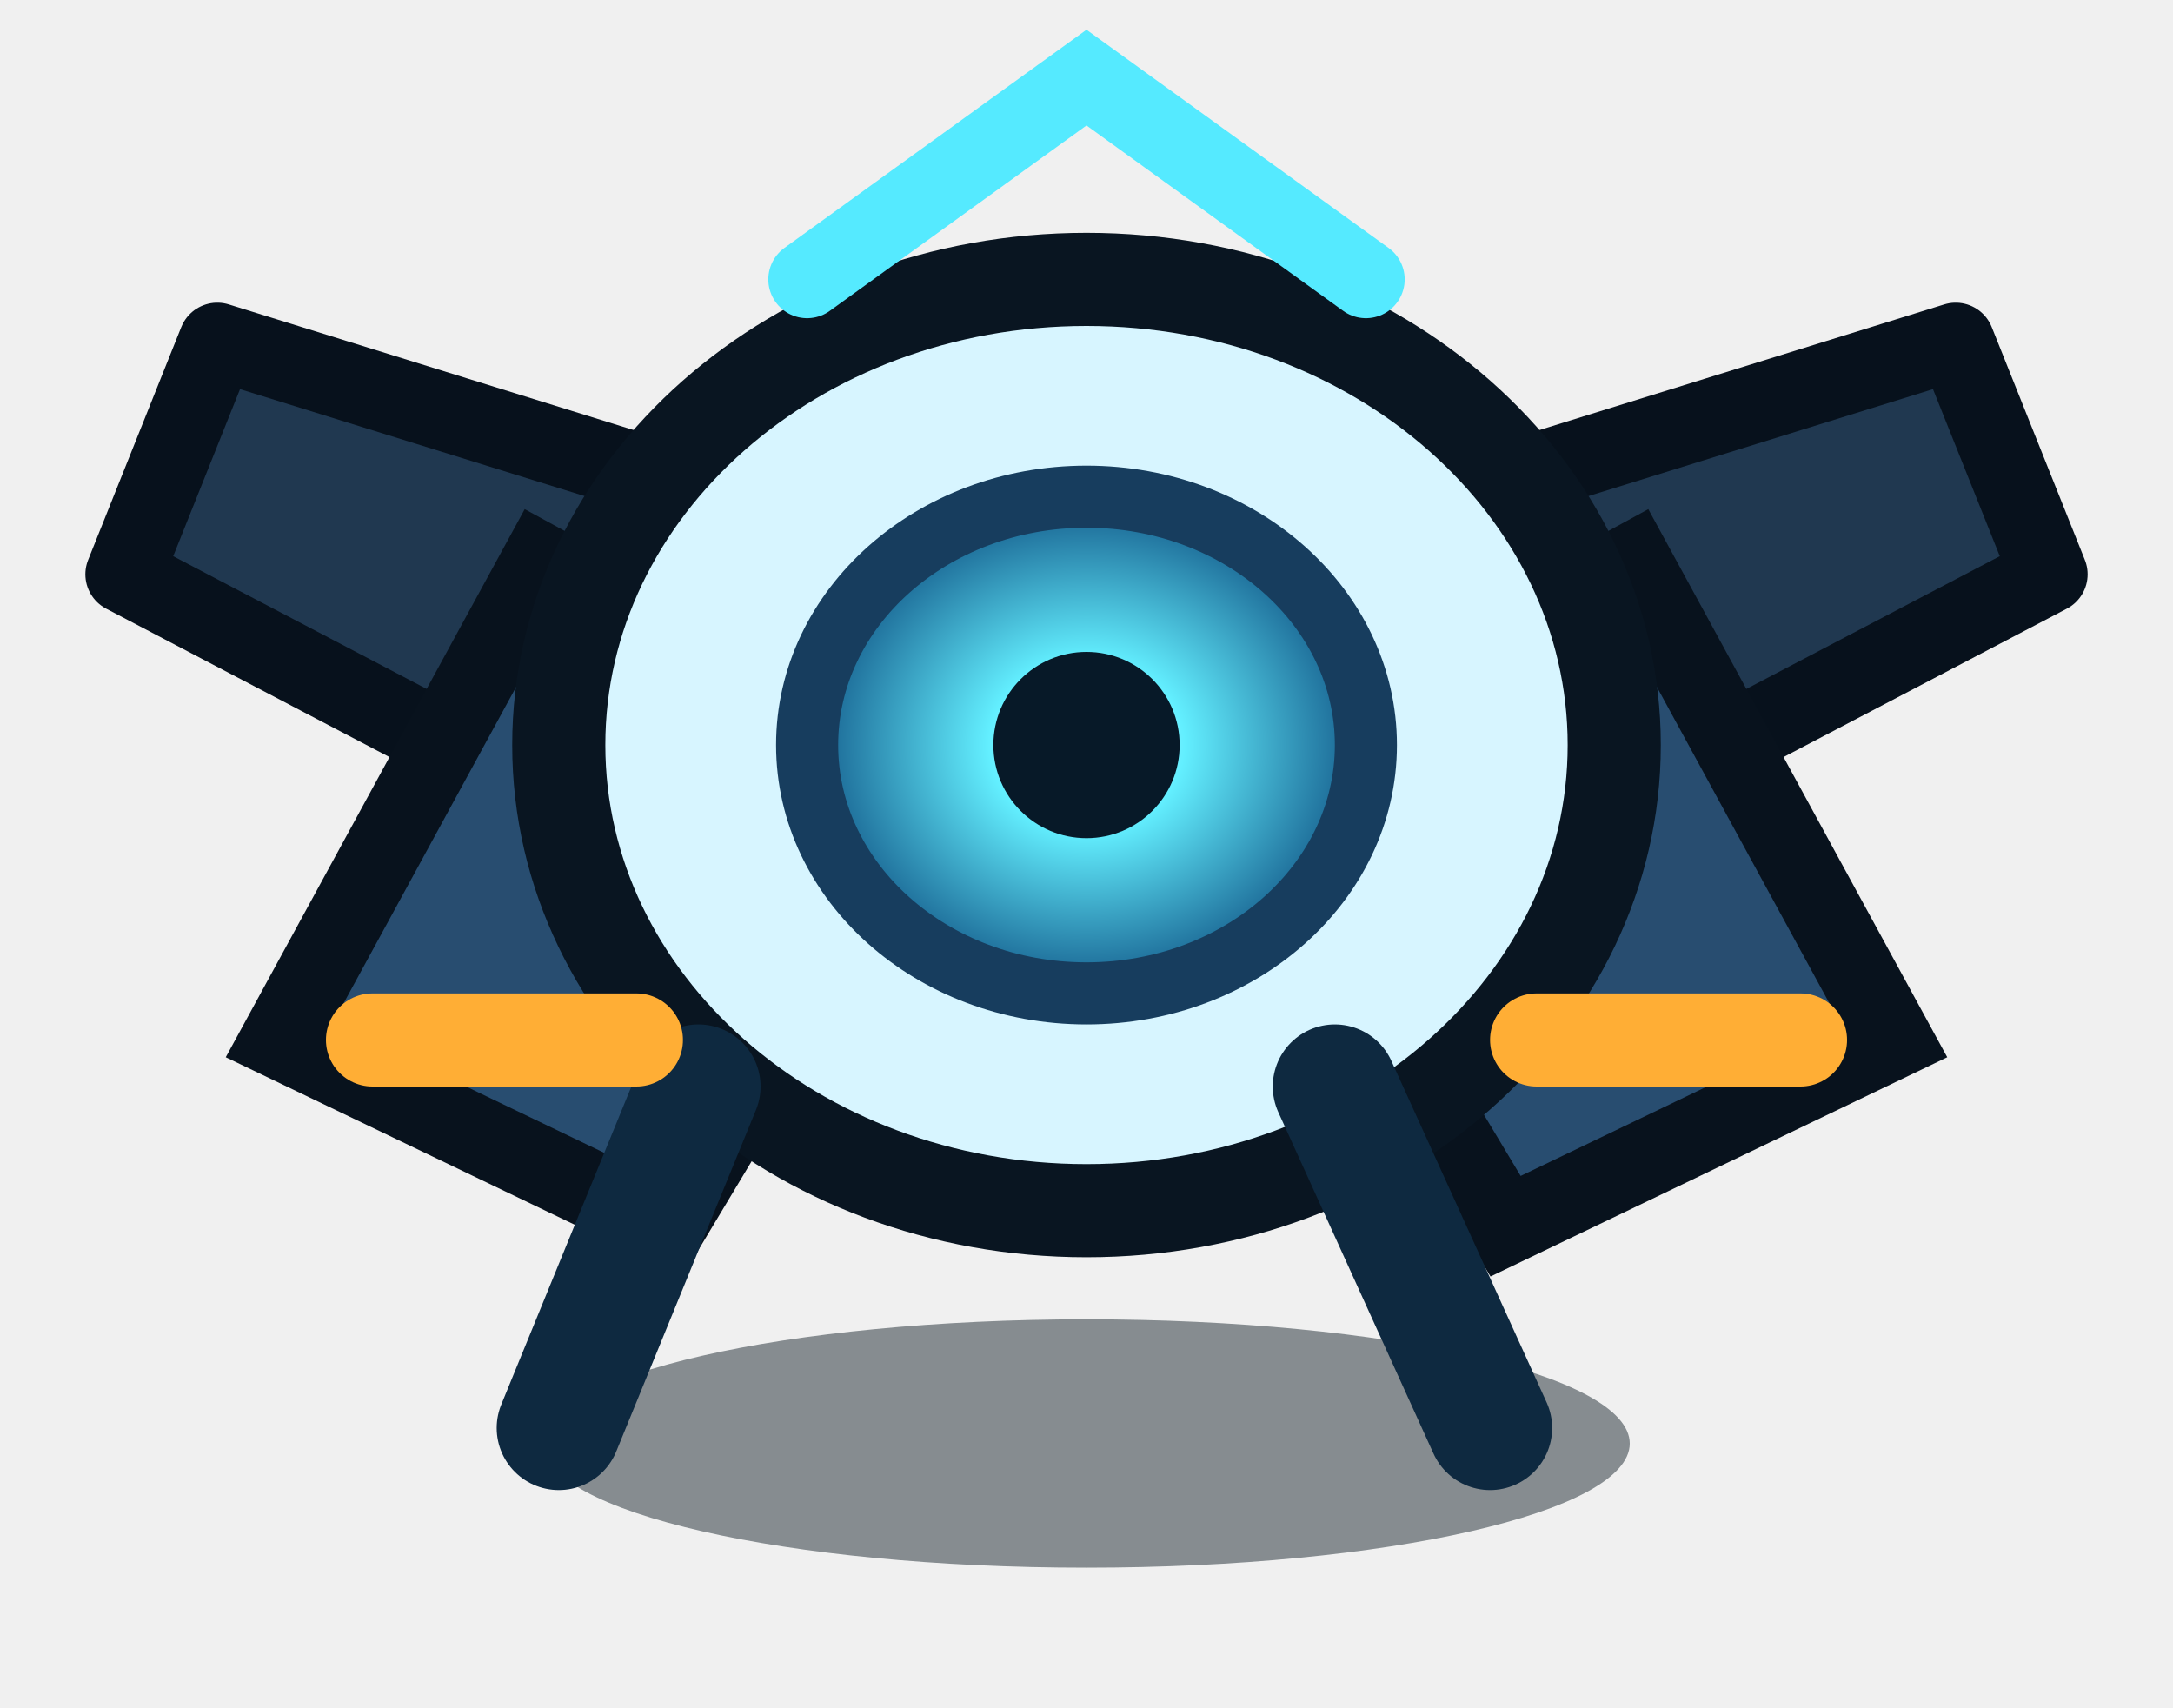
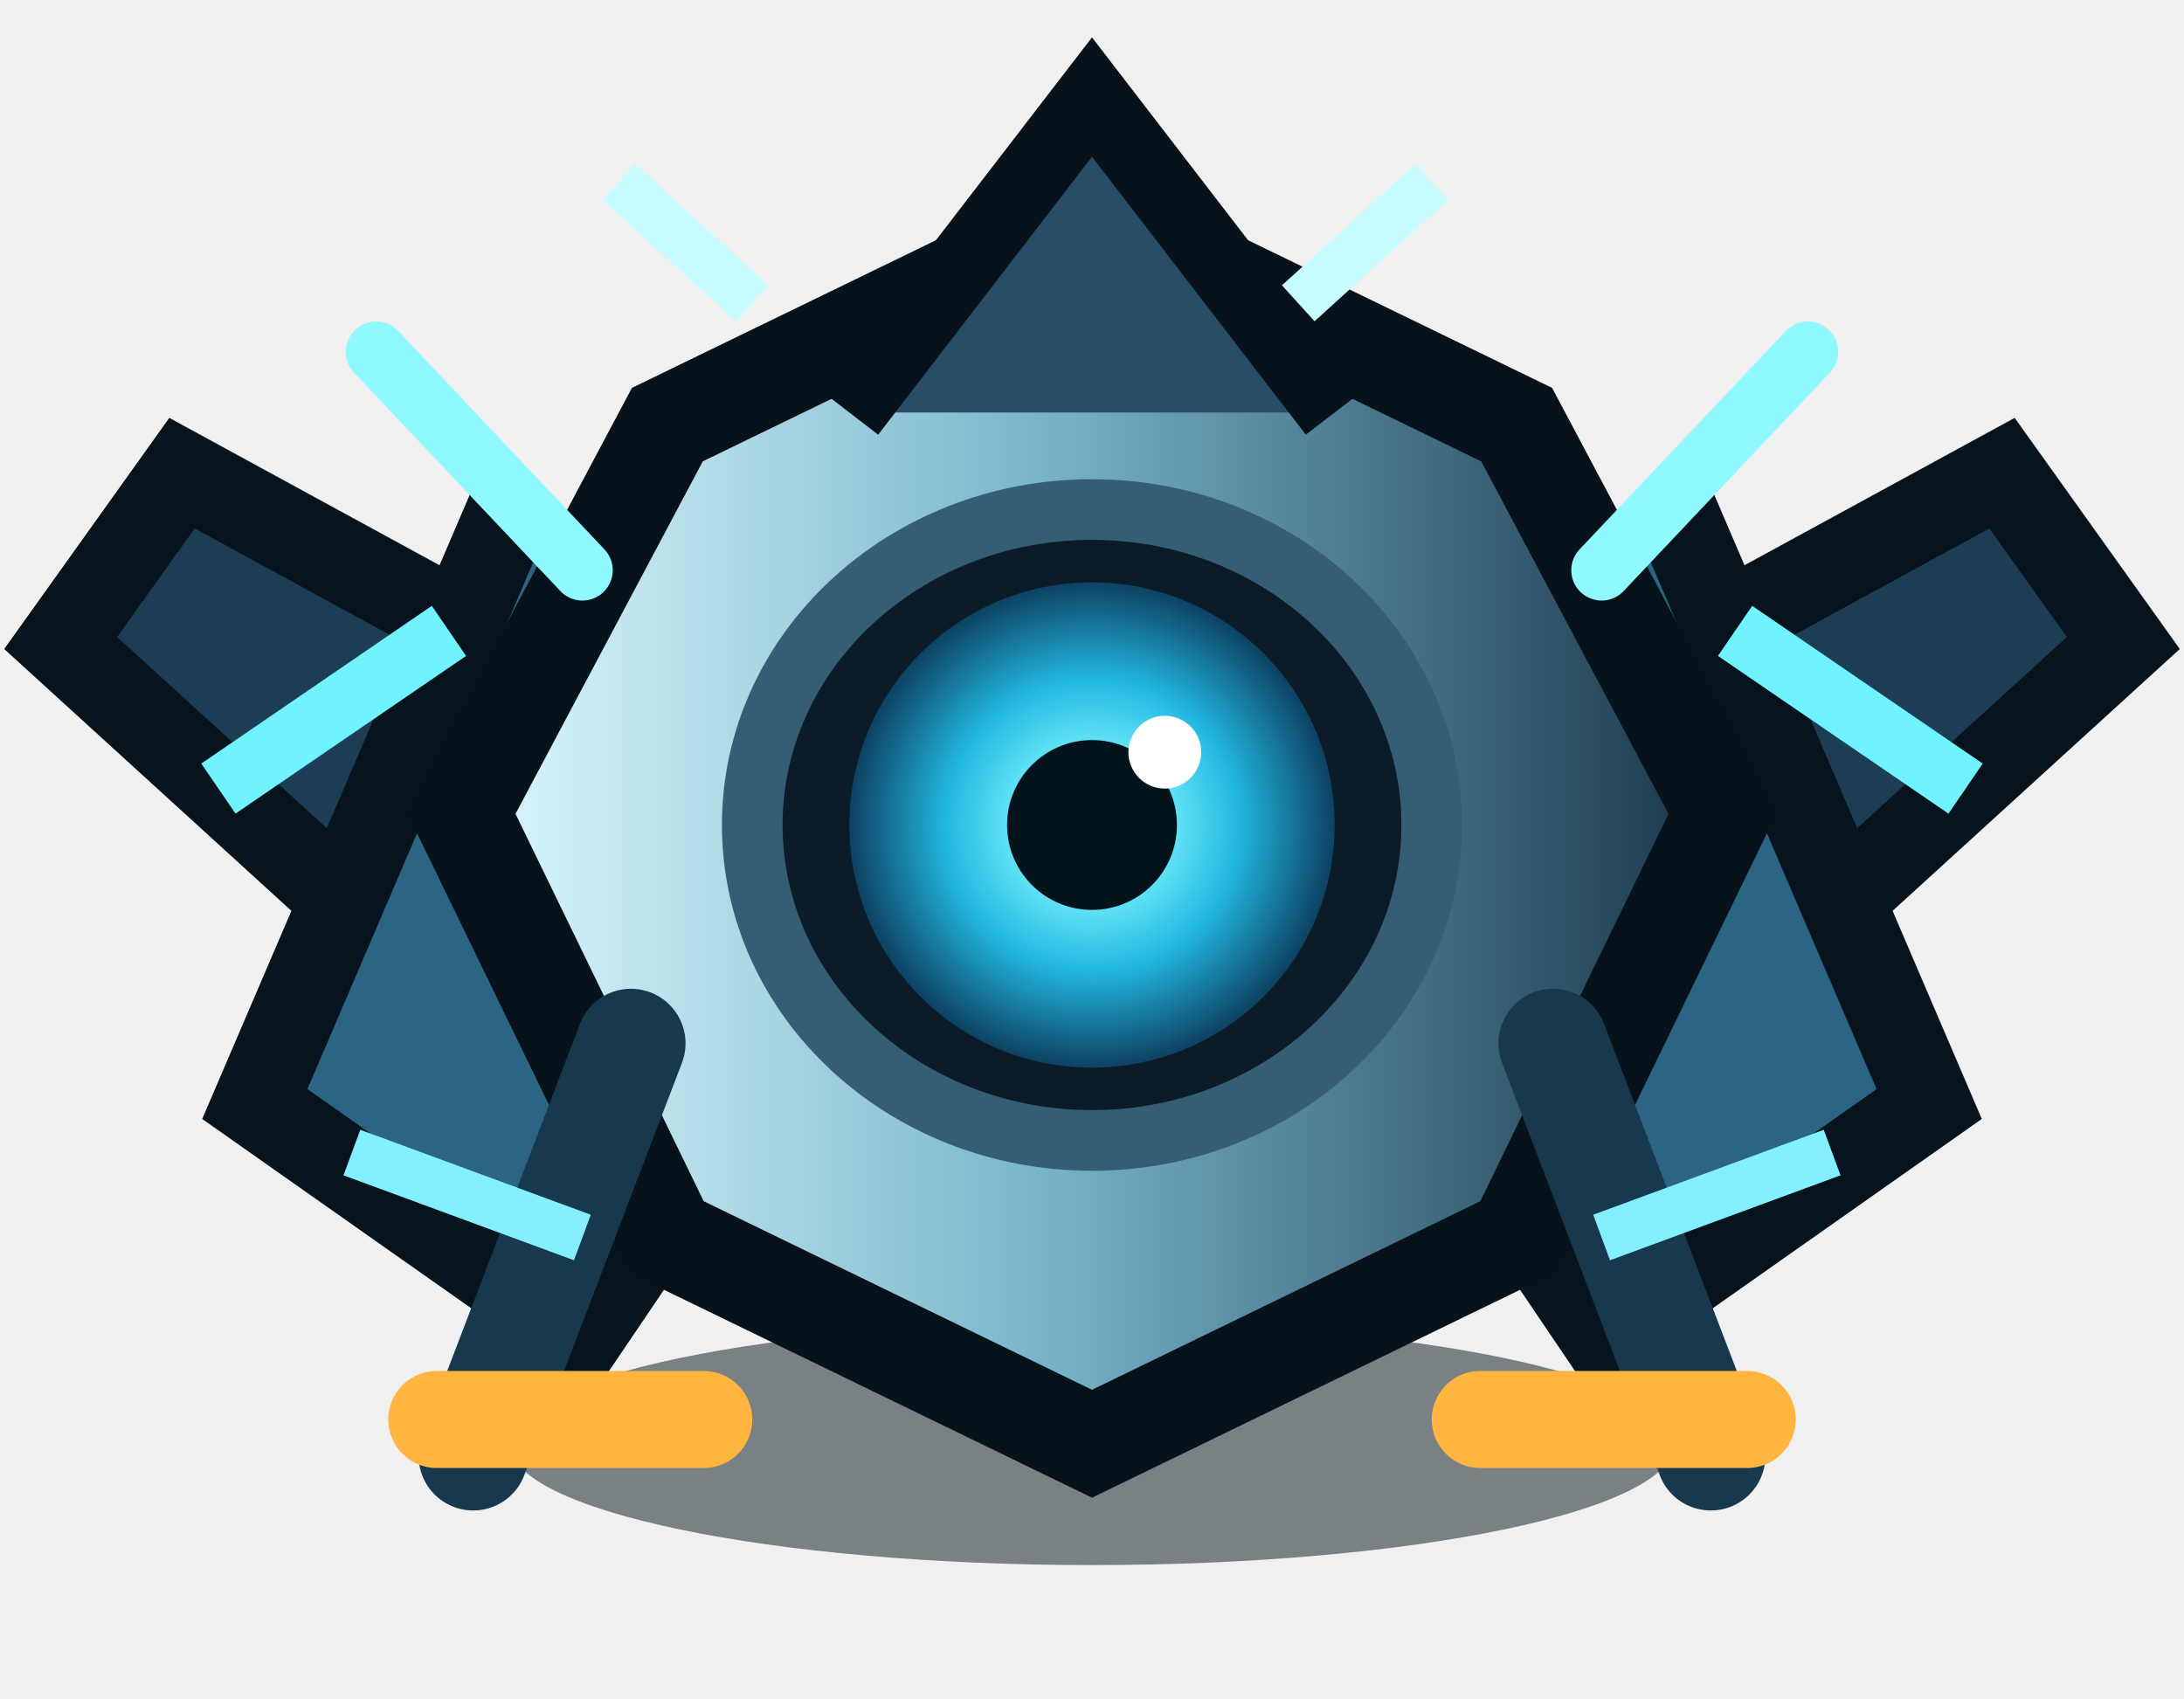
- <svg xmlns="http://www.w3.org/2000/svg" viewBox="0 0 140 110">
+ <svg xmlns="http://www.w3.org/2000/svg" viewBox="0 0 180 140">
  <defs>
+     <linearGradient id="shell" x1="0" x2="1">
+       <stop stop-color="#dffaff" />
+       <stop offset=".45" stop-color="#7ab7cc" />
+       <stop offset="1" stop-color="#183449" />
+     </linearGradient>
    <radialGradient id="core">
-       <stop stop-color="#f8ffff" />
-       <stop offset=".35" stop-color="#63efff" />
-       <stop offset="1" stop-color="#145b8b" />
+       <stop stop-color="#fff" />
+       <stop offset=".22" stop-color="#7ff7ff" />
+       <stop offset=".6" stop-color="#22b8e1" />
+       <stop offset="1" stop-color="#0d4263" />
    </radialGradient>
  </defs>
-   <ellipse cx="70" cy="93" rx="35" ry="8" fill="#04121b" opacity=".45" />
-   <path d="M29 48 8 37l6-15 29 9m68 17 21-11-6-15-29 9" fill="#203850" stroke="#07111c" stroke-width="5" stroke-linejoin="round" />
-   <path d="m36 34-18 33 25 12 12-20m49-25 18 33-25 12-12-20" fill="#284d70" stroke="#08121d" stroke-width="5" />
-   <ellipse cx="70" cy="48" rx="34" ry="30" fill="#d7f5ff" stroke="#091521" stroke-width="6" />
-   <ellipse cx="70" cy="48" rx="18" ry="16" fill="url(#core)" stroke="#173d5e" stroke-width="4" />
-   <circle cx="70" cy="48" r="6" fill="#071928" />
-   <path d="M52 18 70 5l18 13" fill="none" stroke="#55eaff" stroke-width="5" stroke-linecap="round" />
-   <path d="M45 70 36 92m50-22 10 22" stroke="#0e2940" stroke-width="8" stroke-linecap="round" />
-   <path d="M24 67h17m58 0h17" stroke="#ffae35" stroke-width="6" stroke-linecap="round" />
+   <ellipse cx="90" cy="119" rx="48" ry="10" fill="#03111a" opacity=".5" />
+   <path d="M48 57 15 39 5 53l34 31m93-27 33-18 10 14-34 31" fill="#1c3d54" stroke="#07131d" stroke-width="7" />
+   <path d="M42 42 21 91l27 19 23-34m67-34 21 49-27 19-23-34" fill="#2b6583" stroke="#07131d" stroke-width="7" />
+   <path d="M37 52 18 65m125-13 19 13" stroke="#71f2ff" stroke-width="5" />
+   <path d="M55 35 90 18l35 17 17 32-17 35-35 17-35-17-17-35z" fill="url(#shell)" stroke="#07121b" stroke-width="8" />
+   <path d="M70 34 90 8l20 26" fill="#294d66" stroke="#07121b" stroke-width="6" />
+   <ellipse cx="90" cy="68" rx="28" ry="26" fill="#0b1b28" stroke="#355d74" stroke-width="5" />
+   <circle cx="90" cy="68" r="20" fill="url(#core)" />
+   <circle cx="90" cy="68" r="7" fill="#05131d" />
+   <circle cx="96" cy="62" r="3" fill="#fff" />
+   <path d="M52 86 39 120m89-34 13 34" stroke="#17384d" stroke-width="9" stroke-linecap="round" />
+   <path d="M36 117h22m64 0h22" stroke="#ffb540" stroke-width="8" stroke-linecap="round" />
+   <path d="M48 47 31 29m101 18 17-18" stroke="#90f8ff" stroke-width="5" stroke-linecap="round" />
+   <path d="M48 102 29 95m103 7 19-7" stroke="#83efff" stroke-width="4" />
+   <path d="M62 25 51 15m56 10 11-10" stroke="#c6fbff" stroke-width="4" />
</svg>
